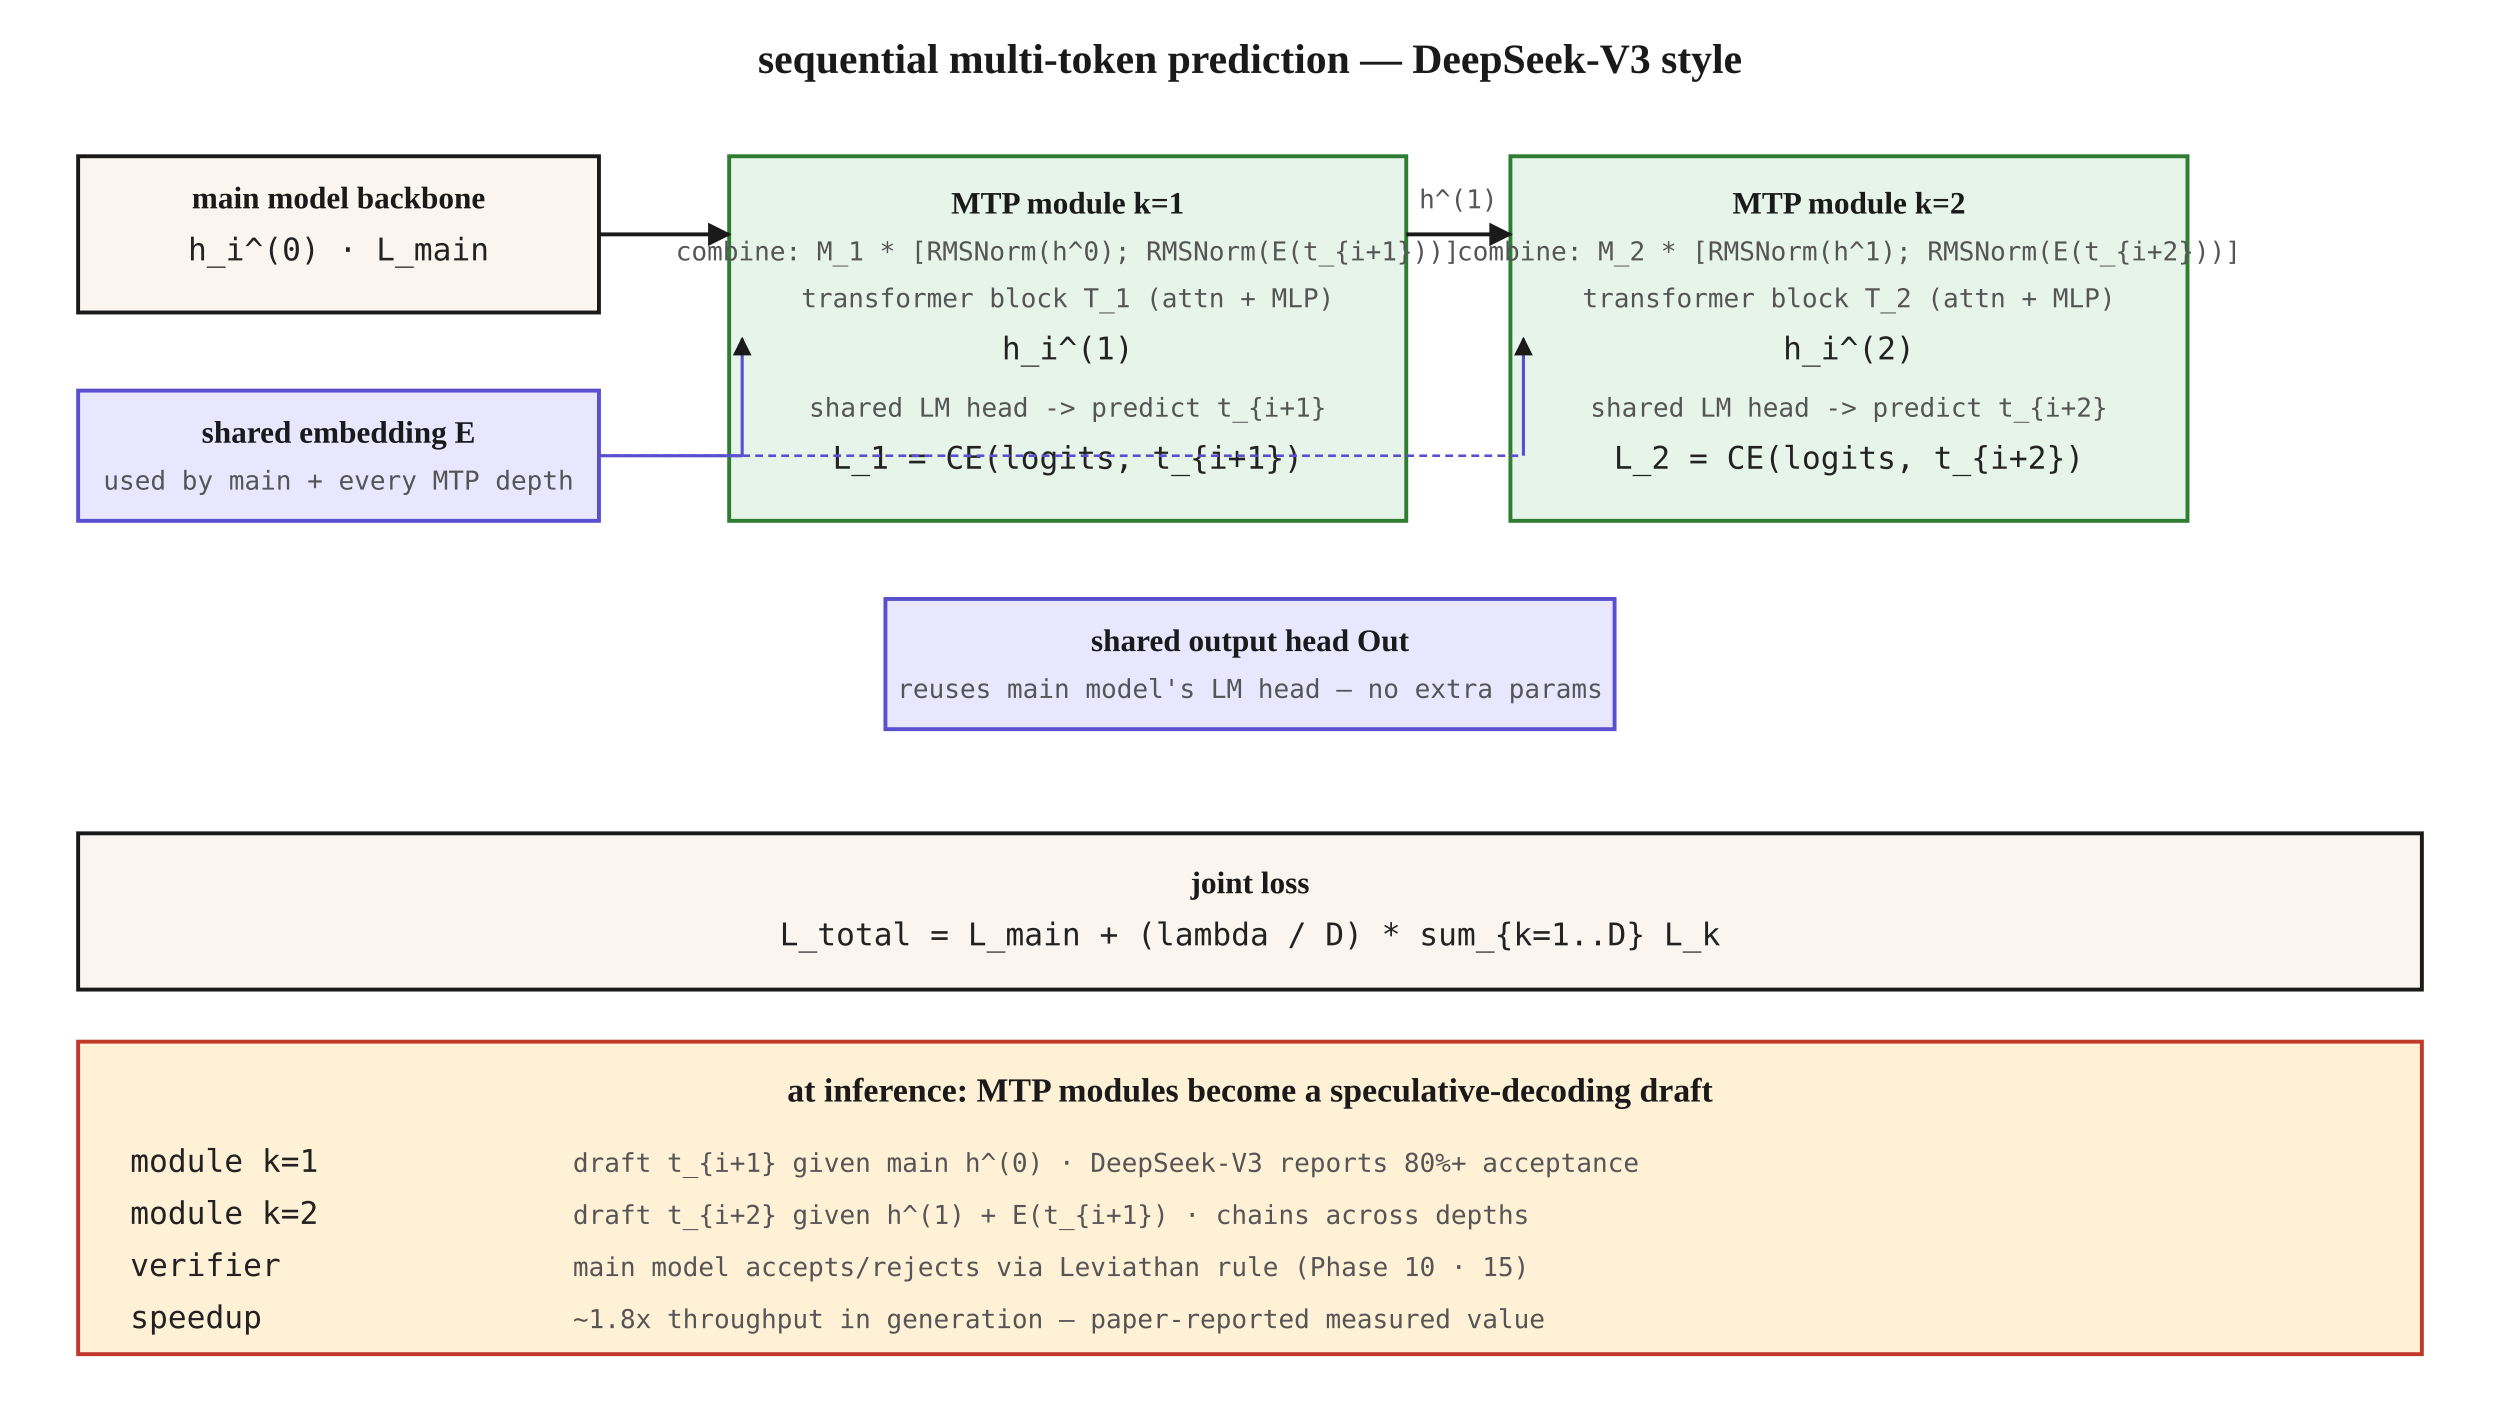
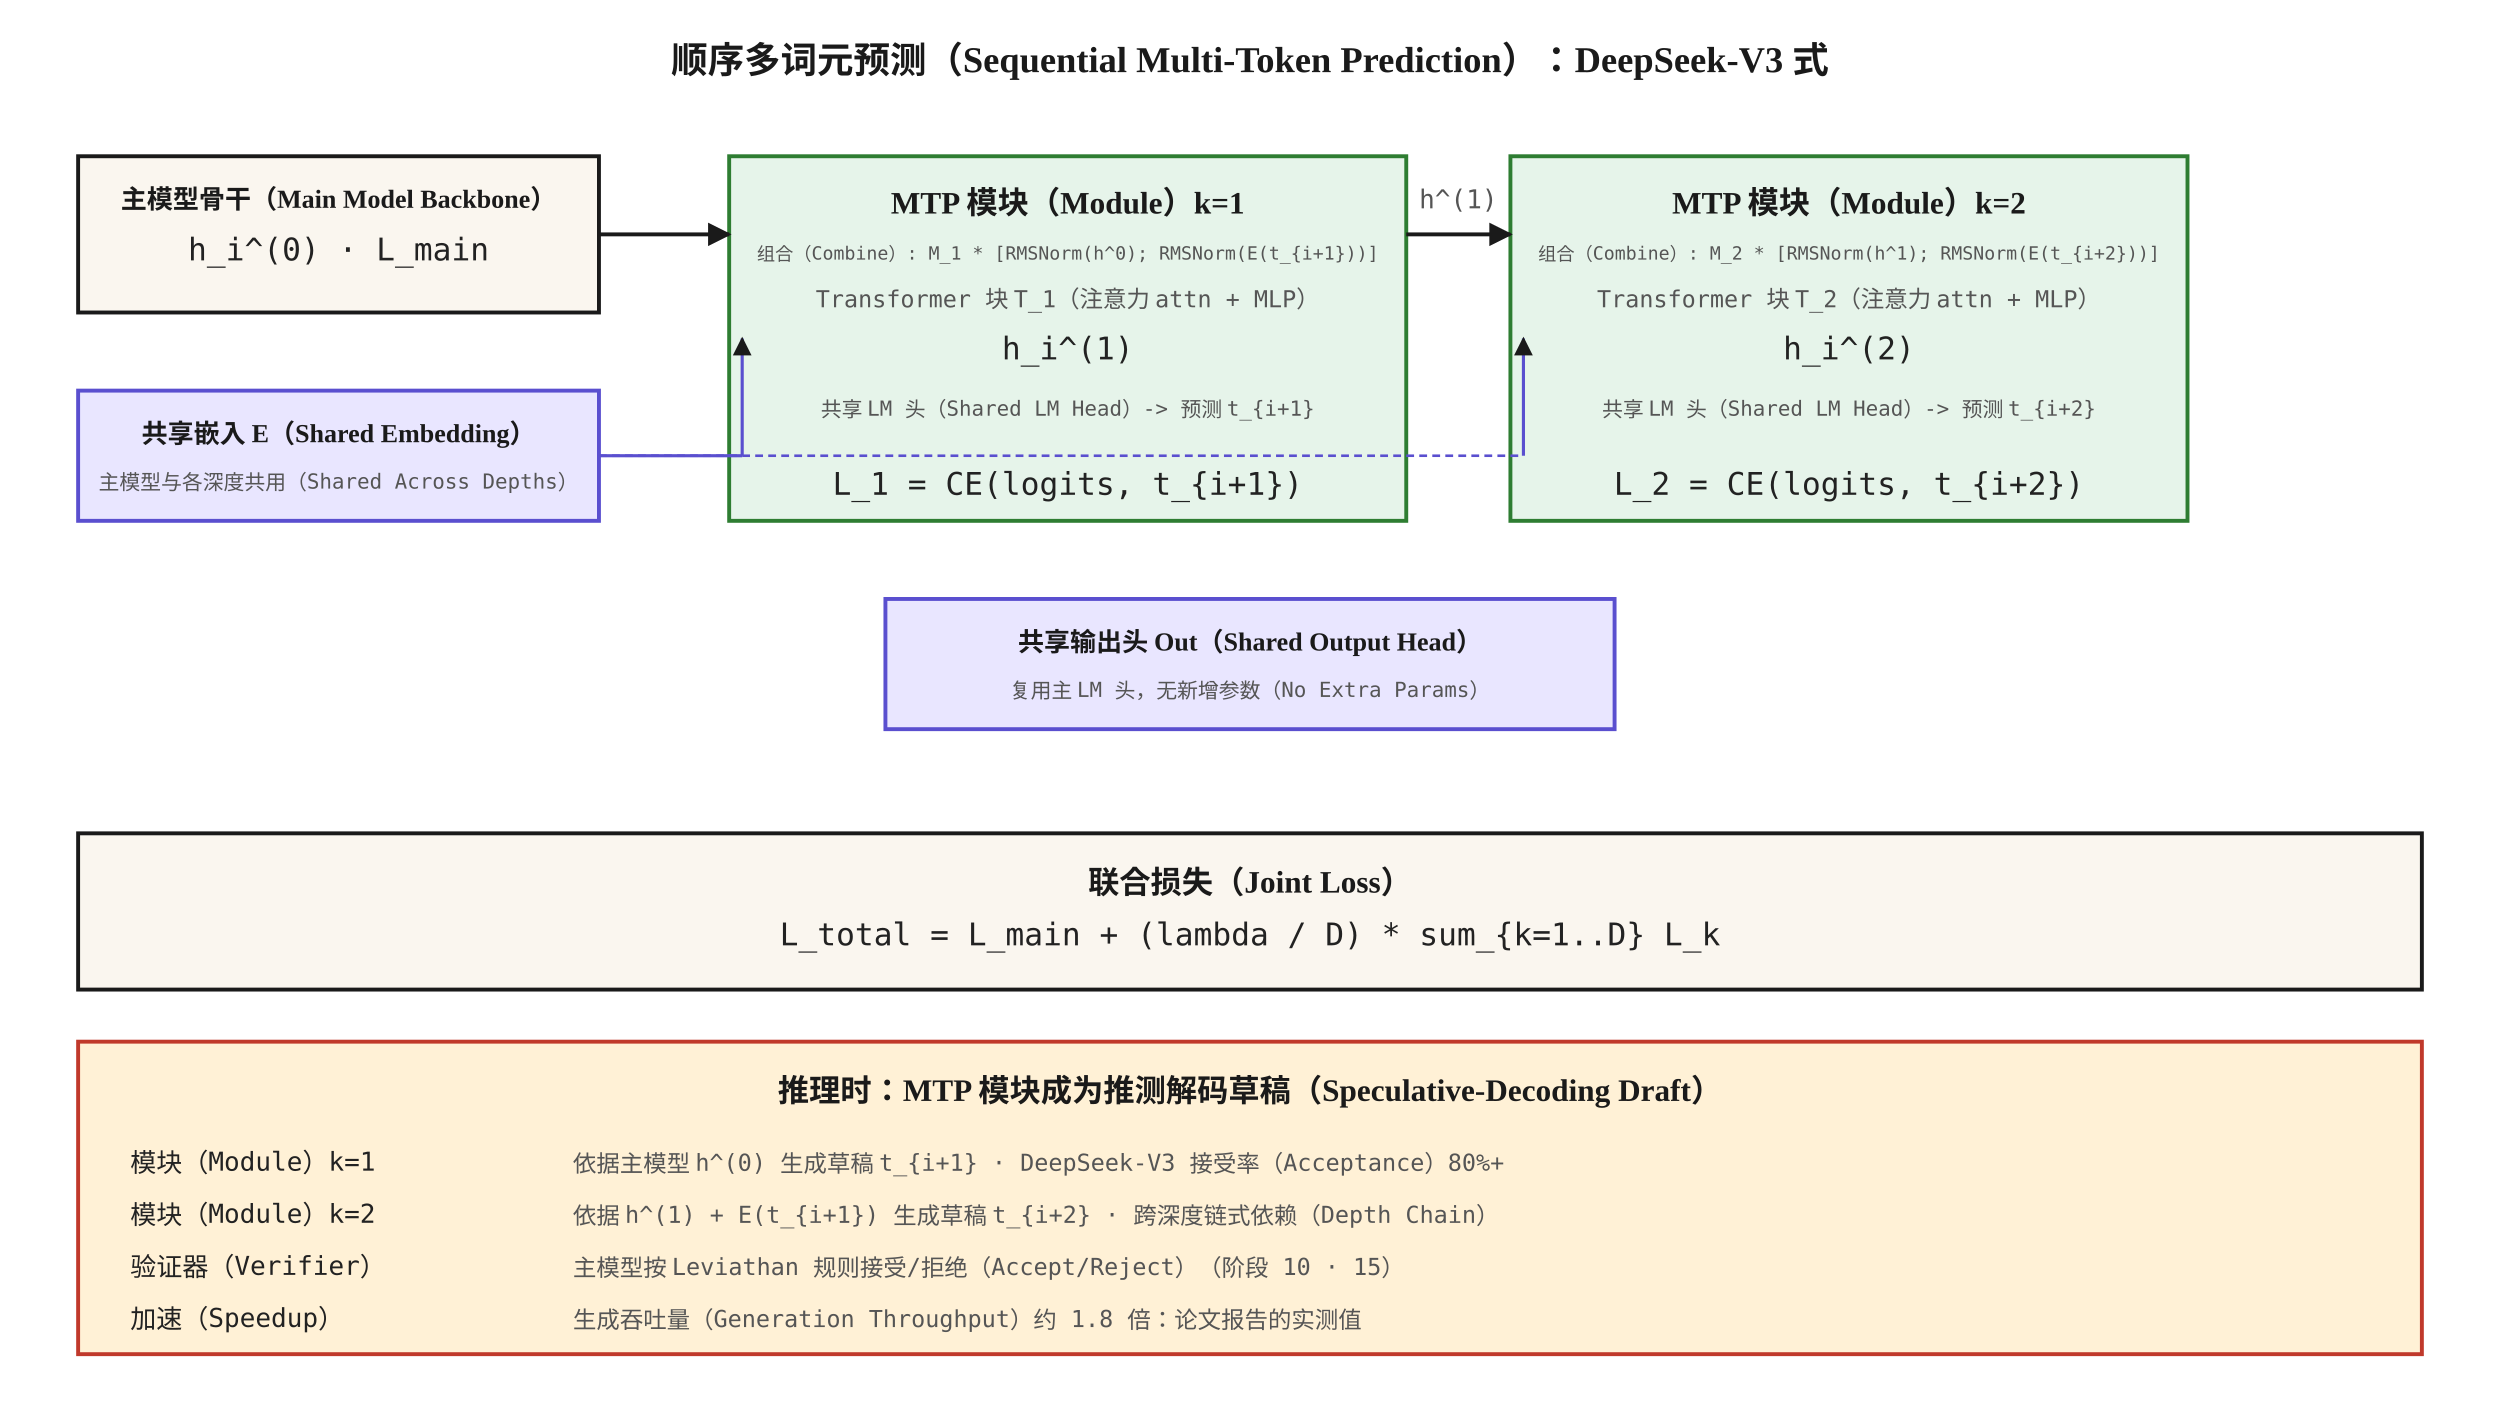
<svg xmlns="http://www.w3.org/2000/svg" viewBox="0 0 960 540" font-family="Georgia, 'Times New Roman', serif">
  <defs>
    <marker id="arrow" viewBox="0 0 10 10" refX="9" refY="5" markerWidth="6" markerHeight="6" orient="auto">
      <path d="M0,0 L10,5 L0,10 z" fill="#1a1a1a" />
    </marker>
    <style>
      .box { fill: #faf6ef; stroke: #1a1a1a; stroke-width: 1.5; }
      .hot { fill: #fff1d6; stroke: #c0392b; stroke-width: 1.5; }
      .cool { fill: #e6f4ea; stroke: #2e7d32; stroke-width: 1.5; }
      .shared { fill: #e9e6ff; stroke: #5a4fcf; stroke-width: 1.5; }
      .old { fill: #eeeeee; stroke: #888; stroke-width: 1.2; }
      .label { font-size: 13px; font-weight: 600; fill: #1a1a1a; }
      .step { font-size: 12px; font-family: 'Menlo', monospace; fill: #222; }
      .small { font-size: 10px; font-family: 'Menlo', monospace; fill: #555; }
      .caption { font-size: 11px; fill: #555; font-style: italic; }
      .title { font-size: 16px; font-weight: 700; fill: #1a1a1a; }
      .head { font-size: 12px; font-weight: 700; fill: #1a1a1a; }
    </style>
  </defs>
-   <text x="480" y="28" text-anchor="middle" class="title">sequential multi-token prediction — DeepSeek-V3 style</text>
+   <text x="480" y="28" text-anchor="middle" class="title" style="font-size:14px">顺序多词元预测（Sequential Multi-Token Prediction）：DeepSeek-V3 式</text>
  <rect x="30" y="60" width="200" height="60" class="box" />
-   <text x="130" y="80" text-anchor="middle" class="head">main model backbone</text>
+   <text x="130" y="80" text-anchor="middle" class="head" style="font-size:10px">主模型骨干（Main Model Backbone）</text>
  <text x="130" y="100" text-anchor="middle" class="step">h_i^(0)  ·  L_main</text>
  <rect x="30" y="150" width="200" height="50" class="shared" />
-   <text x="130" y="170" text-anchor="middle" class="head">shared embedding E</text>
-   <text x="130" y="188" text-anchor="middle" class="small">used by main + every MTP depth</text>
+   <text x="130" y="170" text-anchor="middle" class="head" style="font-size:10px">共享嵌入 E（Shared Embedding）</text>
+   <text x="130" y="188" text-anchor="middle" class="small" style="font-size:8px">主模型与各深度共用（Shared Across Depths）</text>
  <rect x="280" y="60" width="260" height="140" class="cool" />
-   <text x="410" y="82" text-anchor="middle" class="head">MTP module k=1</text>
-   <text x="410" y="100" text-anchor="middle" class="small">combine: M_1 * [RMSNorm(h^0); RMSNorm(E(t_{i+1}))]</text>
-   <text x="410" y="118" text-anchor="middle" class="small">transformer block T_1 (attn + MLP)</text>
+   <text x="410" y="82" text-anchor="middle" class="head" style="font-size:12px">MTP 模块（Module）k=1</text>
+   <text x="410" y="100" text-anchor="middle" class="small" style="font-size:7px">组合（Combine）: M_1 * [RMSNorm(h^0); RMSNorm(E(t_{i+1}))]</text>
+   <text x="410" y="118" text-anchor="middle" class="small" style="font-size:9px">Transformer 块 T_1（注意力 attn + MLP）</text>
  <text x="410" y="138" text-anchor="middle" class="step">h_i^(1)</text>
-   <text x="410" y="160" text-anchor="middle" class="small">shared LM head -&gt; predict t_{i+1}</text>
-   <text x="410" y="180" text-anchor="middle" class="step">L_1 = CE(logits, t_{i+1})</text>
+   <text x="410" y="160" text-anchor="middle" class="small" style="font-size:8px">共享 LM 头（Shared LM Head）-&gt; 预测 t_{i+1}</text>
+   <text x="410" y="180" text-anchor="middle" class="step">
+     <tspan dy="10">L_1 = CE(logits, t_{i+1})</tspan>
+   </text>
  <rect x="580" y="60" width="260" height="140" class="cool" />
-   <text x="710" y="82" text-anchor="middle" class="head">MTP module k=2</text>
-   <text x="710" y="100" text-anchor="middle" class="small">combine: M_2 * [RMSNorm(h^1); RMSNorm(E(t_{i+2}))]</text>
-   <text x="710" y="118" text-anchor="middle" class="small">transformer block T_2 (attn + MLP)</text>
+   <text x="710" y="82" text-anchor="middle" class="head" style="font-size:12px">MTP 模块（Module）k=2</text>
+   <text x="710" y="100" text-anchor="middle" class="small" style="font-size:7px">组合（Combine）: M_2 * [RMSNorm(h^1); RMSNorm(E(t_{i+2}))]</text>
+   <text x="710" y="118" text-anchor="middle" class="small" style="font-size:9px">Transformer 块 T_2（注意力 attn + MLP）</text>
  <text x="710" y="138" text-anchor="middle" class="step">h_i^(2)</text>
-   <text x="710" y="160" text-anchor="middle" class="small">shared LM head -&gt; predict t_{i+2}</text>
-   <text x="710" y="180" text-anchor="middle" class="step">L_2 = CE(logits, t_{i+2})</text>
+   <text x="710" y="160" text-anchor="middle" class="small" style="font-size:8px">共享 LM 头（Shared LM Head）-&gt; 预测 t_{i+2}</text>
+   <text x="710" y="180" text-anchor="middle" class="step">
+     <tspan dy="10">L_2 = CE(logits, t_{i+2})</tspan>
+   </text>
  <line x1="230" y1="90" x2="280" y2="90" stroke="#1a1a1a" stroke-width="1.5" marker-end="url(#arrow)" />
  <line x1="540" y1="90" x2="580" y2="90" stroke="#1a1a1a" stroke-width="1.5" marker-end="url(#arrow)" />
  <text x="560" y="80" text-anchor="middle" class="small">h^(1)</text>
  <rect x="340" y="230" width="280" height="50" class="shared" />
-   <text x="480" y="250" text-anchor="middle" class="head">shared output head Out</text>
-   <text x="480" y="268" text-anchor="middle" class="small">reuses main model's LM head — no extra params</text>
+   <text x="480" y="250" text-anchor="middle" class="head" style="font-size:10px">共享输出头 Out（Shared Output Head）</text>
+   <text x="480" y="268" text-anchor="middle" class="small" style="font-size:8px">复用主 LM 头，无新增参数（No Extra Params）</text>
  <line x1="230" y1="175" x2="285" y2="175" stroke="#5a4fcf" stroke-width="1.2" />
  <line x1="285" y1="175" x2="285" y2="130" stroke="#5a4fcf" stroke-width="1.2" marker-end="url(#arrow)" />
  <line x1="230" y1="175" x2="585" y2="175" stroke="#5a4fcf" stroke-width="1.0" stroke-dasharray="3,2" />
  <line x1="585" y1="175" x2="585" y2="130" stroke="#5a4fcf" stroke-width="1.2" marker-end="url(#arrow)" />
  <rect x="30" y="320" width="900" height="60" class="box" />
-   <text x="480" y="343" text-anchor="middle" class="head">joint loss</text>
+   <text x="480" y="343" text-anchor="middle" class="head" style="font-size:12px">联合损失（Joint Loss）</text>
  <text x="480" y="363" text-anchor="middle" class="step">L_total = L_main + (lambda / D) * sum_{k=1..D} L_k</text>
  <rect x="30" y="400" width="900" height="120" class="hot" />
-   <text x="480" y="423" text-anchor="middle" class="label">at inference: MTP modules become a speculative-decoding draft</text>
-   <text x="50" y="450" class="step">module k=1</text>
-   <text x="220" y="450" class="small">draft t_{i+1} given main h^(0)   ·  DeepSeek-V3 reports 80%+ acceptance</text>
-   <text x="50" y="470" class="step">module k=2</text>
-   <text x="220" y="470" class="small">draft t_{i+2} given h^(1) + E(t_{i+1}) ·  chains across depths</text>
-   <text x="50" y="490" class="step">verifier</text>
-   <text x="220" y="490" class="small">main model accepts/rejects via Leviathan rule (Phase 10 · 15)</text>
-   <text x="50" y="510" class="step">speedup</text>
-   <text x="220" y="510" class="small">~1.8x throughput in generation — paper-reported measured value</text>
+   <text x="480" y="423" text-anchor="middle" class="label" style="font-size:12px">推理时：MTP 模块成为推测解码草稿（Speculative-Decoding Draft）</text>
+   <text x="50" y="450" class="step" style="font-size:10px">模块（Module）k=1</text>
+   <text x="220" y="450" class="small" style="font-size:9px">依据主模型 h^(0) 生成草稿 t_{i+1} · DeepSeek-V3 接受率（Acceptance）80%+</text>
+   <text x="50" y="470" class="step" style="font-size:10px">模块（Module）k=2</text>
+   <text x="220" y="470" class="small" style="font-size:9px">依据 h^(1) + E(t_{i+1}) 生成草稿 t_{i+2} · 跨深度链式依赖（Depth Chain）</text>
+   <text x="50" y="490" class="step" style="font-size:10px">验证器（Verifier）</text>
+   <text x="220" y="490" class="small" style="font-size:9px">主模型按 Leviathan 规则接受/拒绝（Accept/Reject）（阶段 10 · 15）</text>
+   <text x="50" y="510" class="step" style="font-size:10px">加速（Speedup）</text>
+   <text x="220" y="510" class="small" style="font-size:9px">生成吞吐量（Generation Throughput）约 1.8 倍：论文报告的实测值</text>
</svg>
